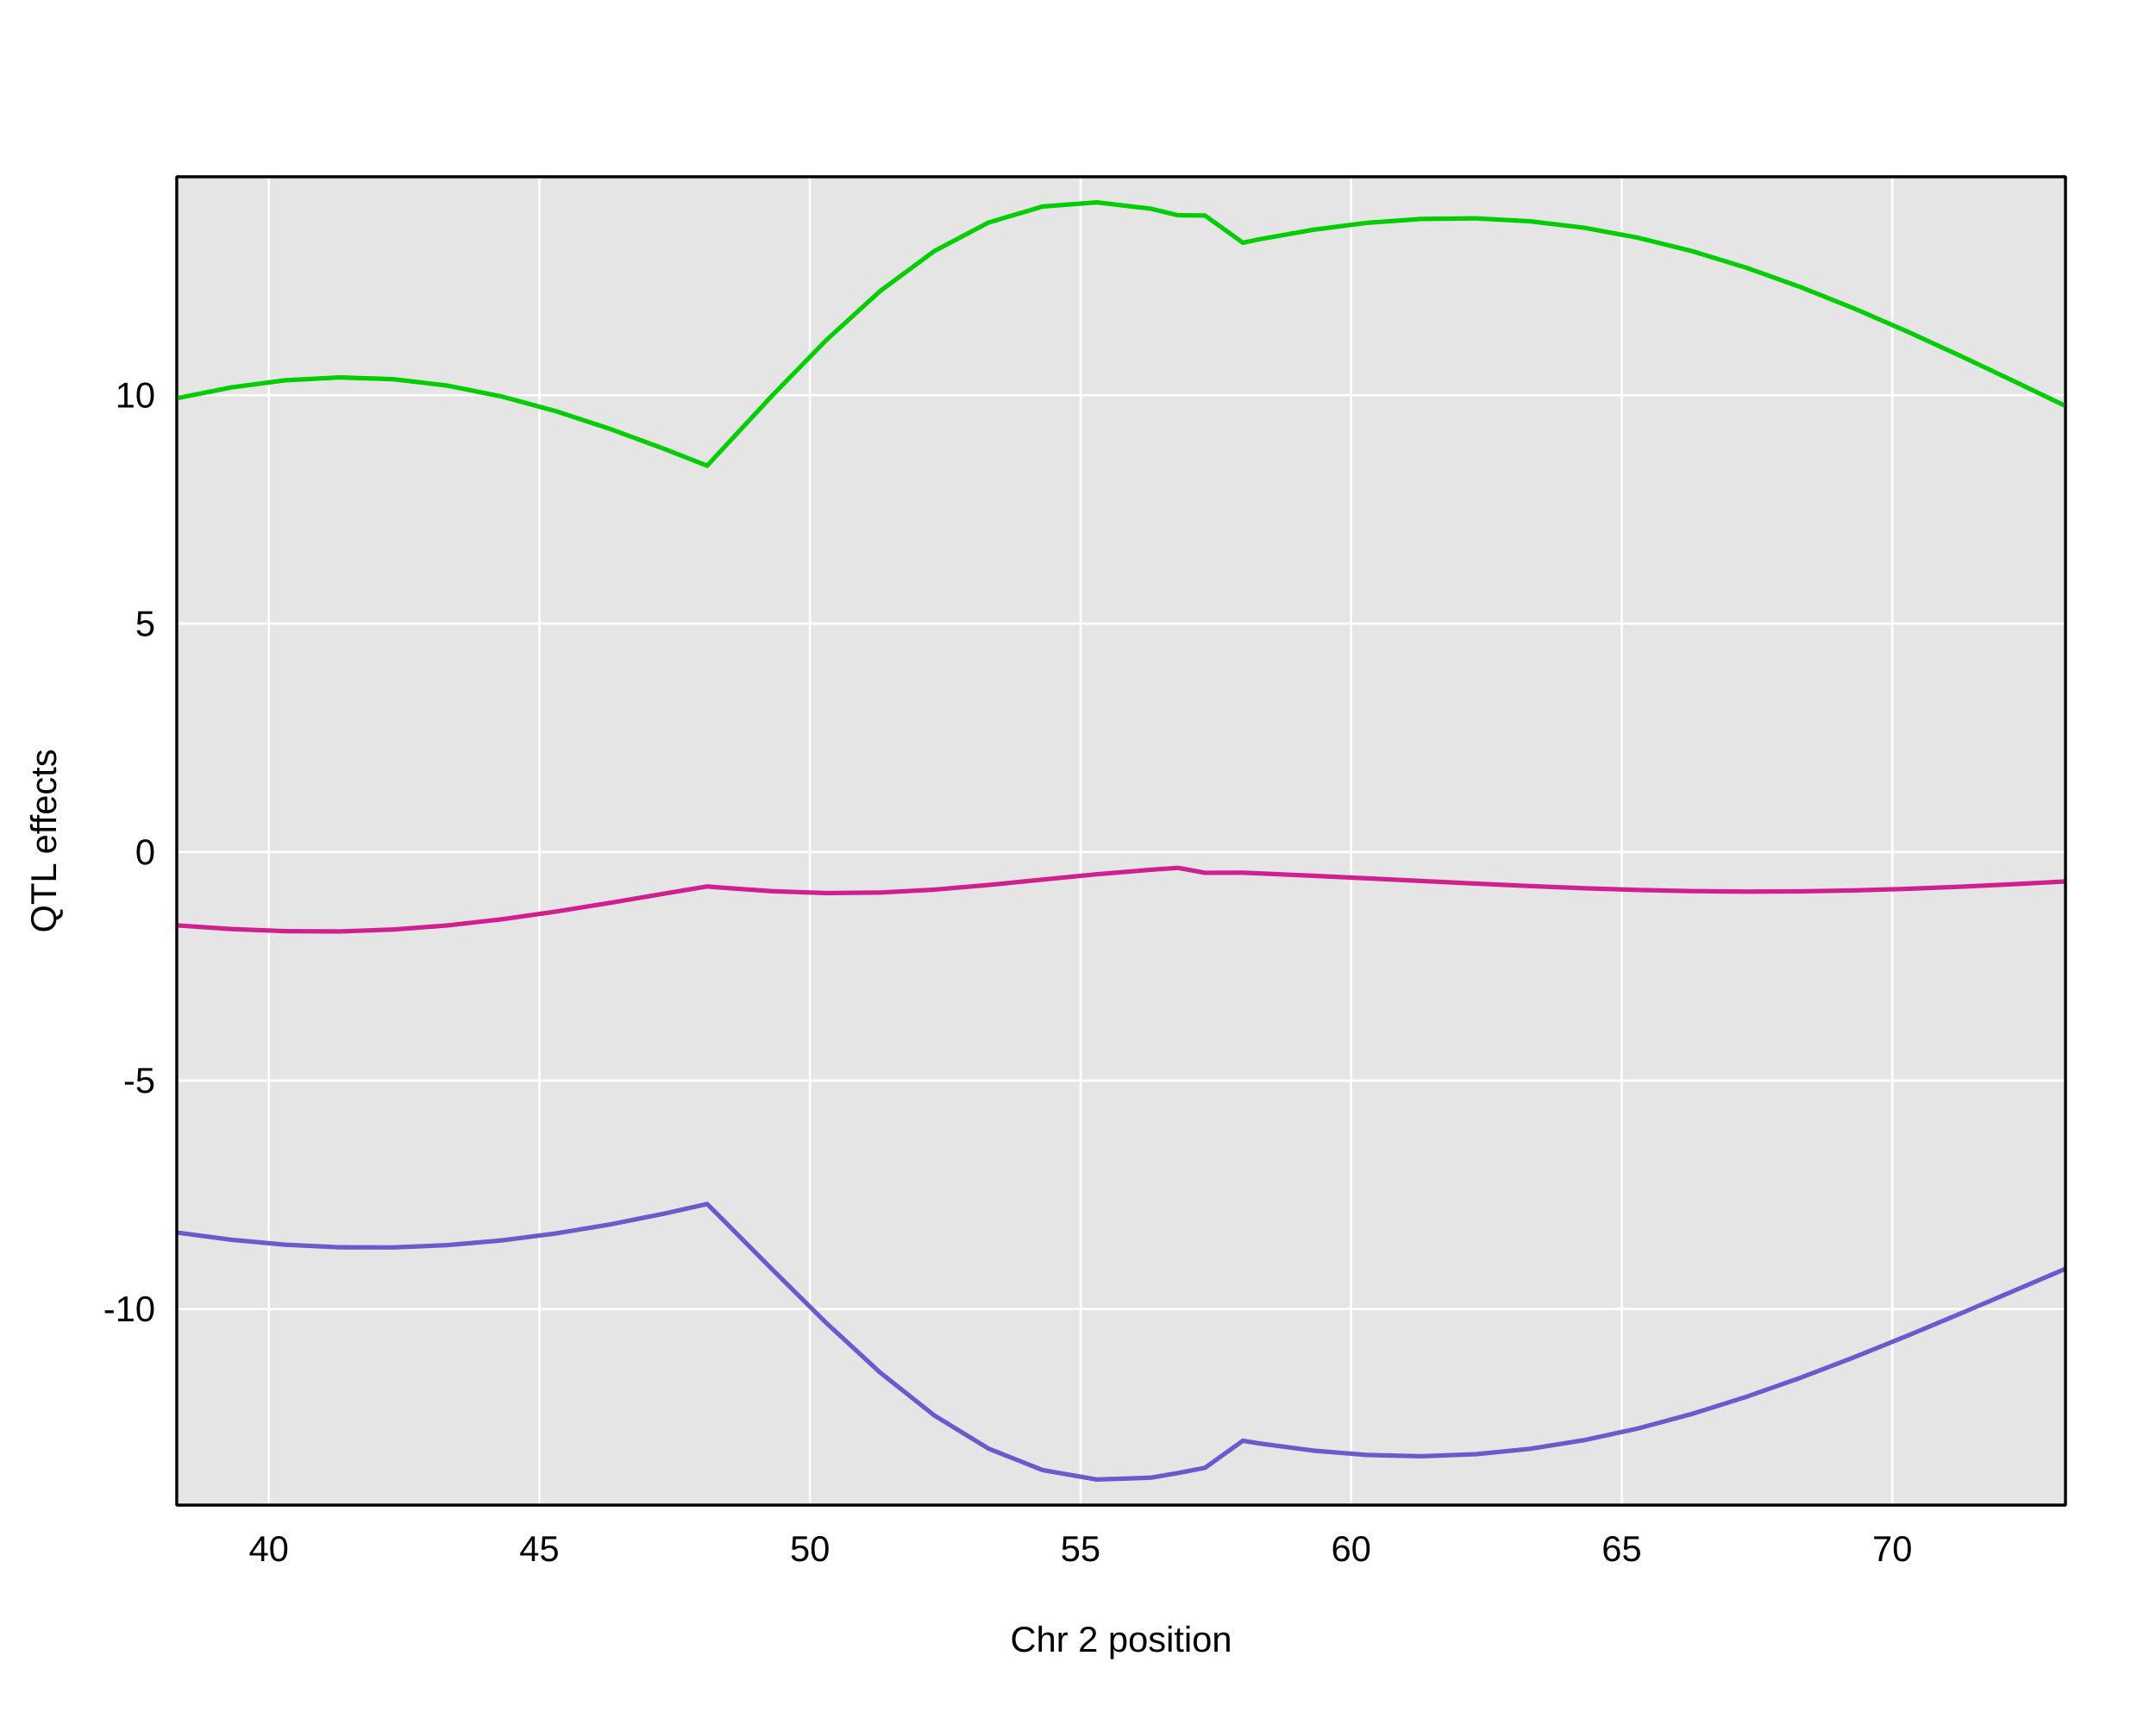
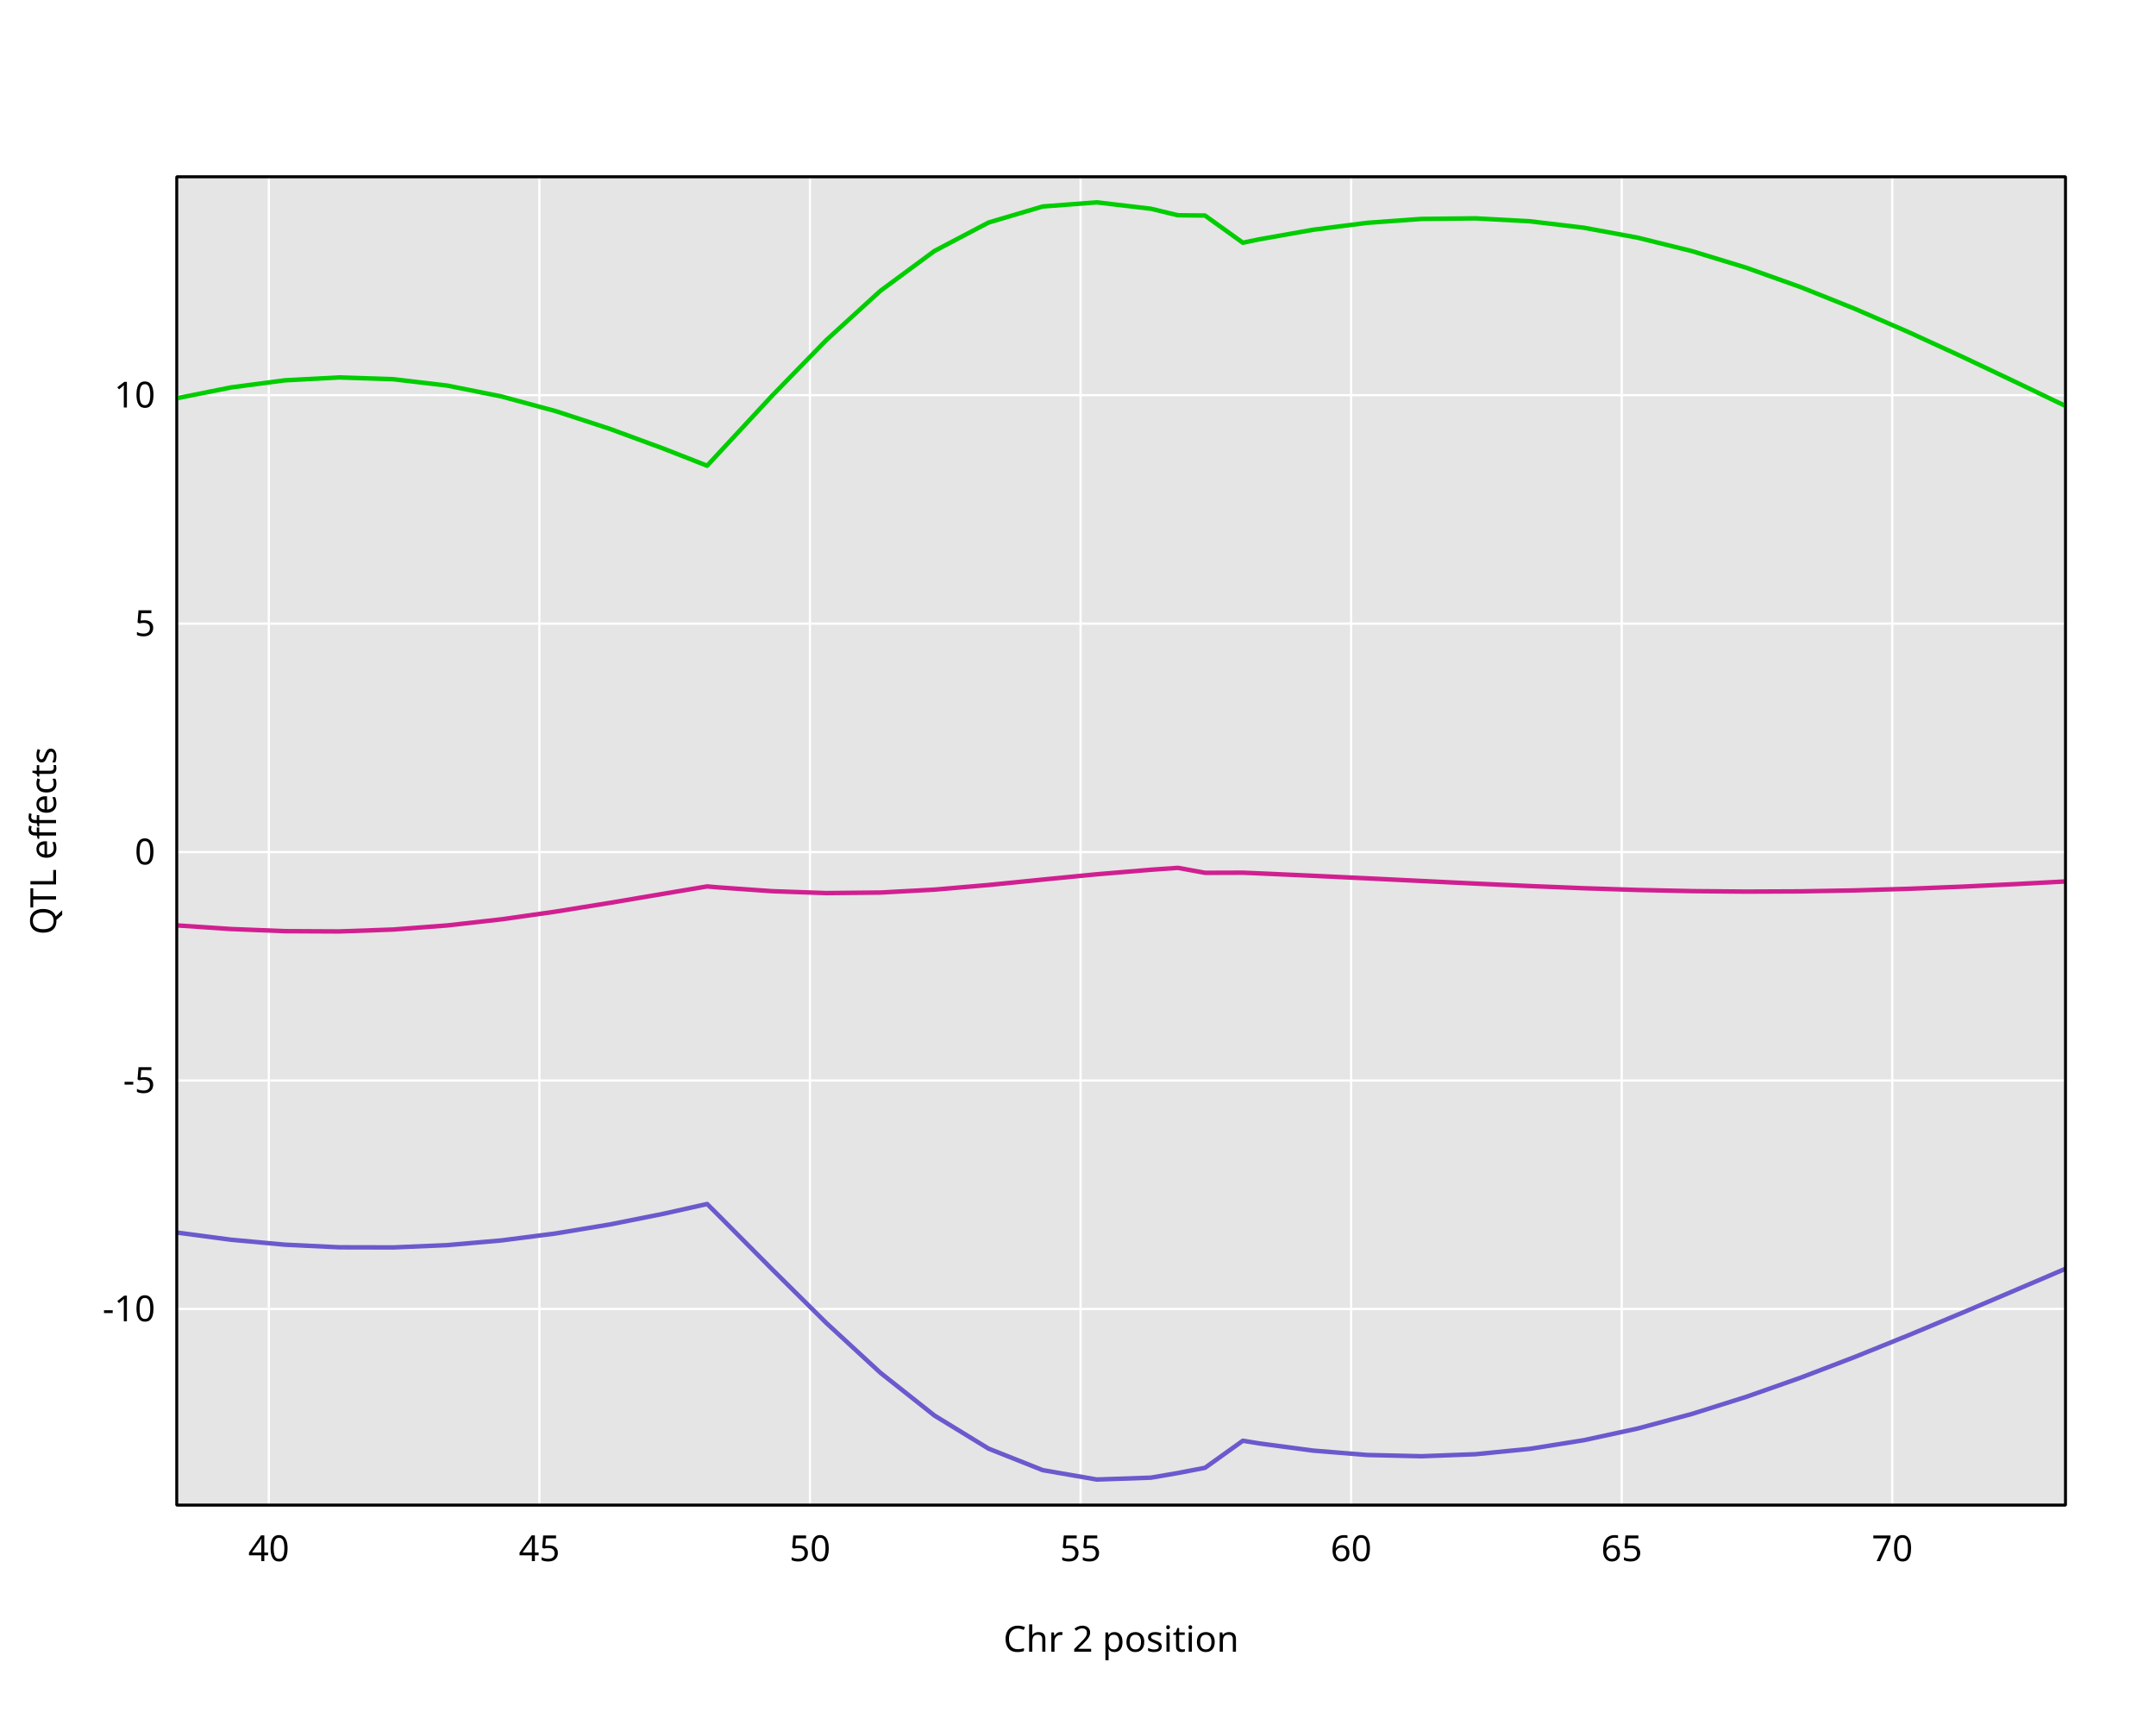
- <svg xmlns="http://www.w3.org/2000/svg" viewBox="0 0 720.00 576.00">
+ <svg xmlns="http://www.w3.org/2000/svg" class="svglite" data-engine-version="2.0" width="720.00pt" height="576.00pt" viewBox="0 0 720.00 576.00">
  <defs>
    <style type="text/css">
-     line, polyline, polygon, path, rect, circle {
+     .svglite line, .svglite polyline, .svglite polygon, .svglite path, .svglite rect, .svglite circle {
      fill: none;
      stroke: #000000;
      stroke-linecap: round;
      stroke-linejoin: round;
      stroke-miterlimit: 10.00;
    }
  </style>
  </defs>
  <rect width="100%" height="100%" style="stroke: none; fill: #FFFFFF;" />
-   <polyline points="59.04,502.56 689.76,502.56 689.76,59.04 59.04,59.04 59.04,502.56 " style="stroke-width: 0.75;" />
  <defs>
-     <clipPath id="cpNTkuMDR8Njg5Ljc2fDUwMi41Nnw1OS4wNA==">
+     <clipPath id="cpMC4wMHw3MjAuMDB8MC4wMHw1NzYuMDA=">
+       <rect x="0.00" y="0.00" width="720.00" height="576.00" />
+     </clipPath>
+   </defs>
+   <g clip-path="url(#cpMC4wMHw3MjAuMDB8MC4wMHw1NzYuMDA=)">
+     <polygon points="59.04,502.56 689.76,502.56 689.76,59.04 59.04,59.04 " style="stroke-width: 0.75; fill: none;" />
+   </g>
+   <defs>
+     <clipPath id="cpNTkuMDR8Njg5Ljc2fDU5LjA0fDUwMi41Ng==">
      <rect x="59.04" y="59.04" width="630.72" height="443.52" />
    </clipPath>
  </defs>
-   <rect x="59.04" y="59.04" width="630.72" height="443.52" style="stroke-width: 0.75; stroke: none; fill: #E5E5E5;" clip-path="url(#cpNTkuMDR8Njg5Ljc2fDUwMi41Nnw1OS4wNA==)" />
-   <defs>
-     <clipPath id="cpMC4wMHw3MjAuMDB8NTc2LjAwfDAuMDA=">
-       <rect x="0.00" y="0.00" width="720.00" height="576.00" />
-     </clipPath>
-   </defs>
-   <g clip-path="url(#cpMC4wMHw3MjAuMDB8NTc2LjAwfDAuMDA=)">
-     <text x="83.09" y="521.28" style="font-size: 12.00px; font-family: Liberation Sans;" textLength="13.34px" lengthAdjust="spacingAndGlyphs">40</text>
+   <g clip-path="url(#cpNTkuMDR8Njg5Ljc2fDU5LjA0fDUwMi41Ng==)">
+     <rect x="59.04" y="59.04" width="630.72" height="443.52" style="stroke-width: 0.75; stroke: none; fill: #E5E5E5;" />
  </g>
-   <g clip-path="url(#cpMC4wMHw3MjAuMDB8NTc2LjAwfDAuMDA=)">
-     <text x="173.45" y="521.28" style="font-size: 12.00px; font-family: Liberation Sans;" textLength="13.34px" lengthAdjust="spacingAndGlyphs">45</text>
+   <g clip-path="url(#cpMC4wMHw3MjAuMDB8MC4wMHw1NzYuMDA=)">
+     <text x="89.76" y="521.28" text-anchor="middle" style="font-size: 12.00px; font-family: sans;" textLength="13.35px" lengthAdjust="spacingAndGlyphs">40</text>
+     <text x="180.12" y="521.28" text-anchor="middle" style="font-size: 12.00px; font-family: sans;" textLength="13.35px" lengthAdjust="spacingAndGlyphs">45</text>
+     <text x="270.48" y="521.28" text-anchor="middle" style="font-size: 12.00px; font-family: sans;" textLength="13.35px" lengthAdjust="spacingAndGlyphs">50</text>
+     <text x="360.85" y="521.28" text-anchor="middle" style="font-size: 12.00px; font-family: sans;" textLength="13.35px" lengthAdjust="spacingAndGlyphs">55</text>
+     <text x="451.21" y="521.28" text-anchor="middle" style="font-size: 12.00px; font-family: sans;" textLength="13.35px" lengthAdjust="spacingAndGlyphs">60</text>
+     <text x="541.57" y="521.28" text-anchor="middle" style="font-size: 12.00px; font-family: sans;" textLength="13.35px" lengthAdjust="spacingAndGlyphs">65</text>
+     <text x="631.93" y="521.28" text-anchor="middle" style="font-size: 12.00px; font-family: sans;" textLength="13.35px" lengthAdjust="spacingAndGlyphs">70</text>
+     <text x="51.84" y="441.20" text-anchor="end" style="font-size: 12.00px; font-family: sans;" textLength="17.34px" lengthAdjust="spacingAndGlyphs">-10</text>
+     <text x="51.84" y="364.92" text-anchor="end" style="font-size: 12.00px; font-family: sans;" textLength="10.67px" lengthAdjust="spacingAndGlyphs">-5</text>
+     <text x="51.84" y="288.64" text-anchor="end" style="font-size: 12.00px; font-family: sans;" textLength="6.67px" lengthAdjust="spacingAndGlyphs">0</text>
+     <text x="51.84" y="212.36" text-anchor="end" style="font-size: 12.00px; font-family: sans;" textLength="6.67px" lengthAdjust="spacingAndGlyphs">5</text>
+     <text x="51.84" y="136.08" text-anchor="end" style="font-size: 12.00px; font-family: sans;" textLength="13.35px" lengthAdjust="spacingAndGlyphs">10</text>
+     <text x="374.40" y="551.52" text-anchor="middle" style="font-size: 12.00px; font-family: sans;" textLength="74.04px" lengthAdjust="spacingAndGlyphs">Chr 2 position</text>
+     <text transform="translate(18.72,280.80) rotate(-90)" text-anchor="middle" style="font-size: 12.00px; font-family: sans;" textLength="62.04px" lengthAdjust="spacingAndGlyphs">QTL effects</text>
  </g>
-   <g clip-path="url(#cpMC4wMHw3MjAuMDB8NTc2LjAwfDAuMDA=)">
-     <text x="263.81" y="521.28" style="font-size: 12.00px; font-family: Liberation Sans;" textLength="13.34px" lengthAdjust="spacingAndGlyphs">50</text>
+   <g clip-path="url(#cpNTkuMDR8Njg5Ljc2fDU5LjA0fDUwMi41Ng==)">
+     <line x1="-0.60" y1="502.56" x2="-0.60" y2="59.04" style="stroke-width: 0.75; stroke: #FFFFFF;" />
+     <line x1="89.76" y1="502.56" x2="89.76" y2="59.04" style="stroke-width: 0.75; stroke: #FFFFFF;" />
+     <line x1="180.12" y1="502.56" x2="180.12" y2="59.04" style="stroke-width: 0.75; stroke: #FFFFFF;" />
+     <line x1="270.48" y1="502.56" x2="270.48" y2="59.04" style="stroke-width: 0.75; stroke: #FFFFFF;" />
+     <line x1="360.85" y1="502.56" x2="360.85" y2="59.04" style="stroke-width: 0.75; stroke: #FFFFFF;" />
+     <line x1="451.21" y1="502.56" x2="451.21" y2="59.04" style="stroke-width: 0.75; stroke: #FFFFFF;" />
+     <line x1="541.57" y1="502.56" x2="541.57" y2="59.04" style="stroke-width: 0.75; stroke: #FFFFFF;" />
+     <line x1="631.93" y1="502.56" x2="631.93" y2="59.04" style="stroke-width: 0.75; stroke: #FFFFFF;" />
+     <line x1="722.29" y1="502.56" x2="722.29" y2="59.04" style="stroke-width: 0.75; stroke: #FFFFFF;" />
+     <line x1="59.04" y1="513.35" x2="689.76" y2="513.35" style="stroke-width: 0.75; stroke: #FFFFFF;" />
+     <line x1="59.04" y1="437.07" x2="689.76" y2="437.07" style="stroke-width: 0.75; stroke: #FFFFFF;" />
+     <line x1="59.04" y1="360.79" x2="689.76" y2="360.79" style="stroke-width: 0.75; stroke: #FFFFFF;" />
+     <line x1="59.04" y1="284.51" x2="689.76" y2="284.51" style="stroke-width: 0.75; stroke: #FFFFFF;" />
+     <line x1="59.04" y1="208.23" x2="689.76" y2="208.23" style="stroke-width: 0.75; stroke: #FFFFFF;" />
+     <line x1="59.04" y1="131.95" x2="689.76" y2="131.95" style="stroke-width: 0.75; stroke: #FFFFFF;" />
+     <line x1="59.04" y1="55.68" x2="689.76" y2="55.68" style="stroke-width: 0.75; stroke: #FFFFFF;" />
+     <polyline points="59.04,411.56 77.11,413.96 95.18,415.62 113.26,416.49 131.33,416.53 149.40,415.76 167.47,414.19 185.55,411.87 203.62,408.87 221.69,405.27 236.15,402.03 239.76,405.62 257.83,423.81 275.91,441.72 293.98,458.36 312.05,472.66 330.12,483.71 348.20,490.89 366.27,494.03 384.34,493.41 393.38,491.86 402.41,490.12 415.06,481.08 420.48,481.97 438.56,484.38 456.63,485.84 474.70,486.26 492.77,485.58 510.85,483.79 528.92,480.90 546.99,476.98 565.06,472.12 583.13,466.43 601.21,460.07 619.28,453.16 637.35,445.86 655.42,438.30 673.50,430.61 689.76,423.66 " style="stroke-width: 1.50; stroke: #6A5ACD;" />
  </g>
-   <g clip-path="url(#cpMC4wMHw3MjAuMDB8NTc2LjAwfDAuMDA=)">
-     <text x="354.17" y="521.28" style="font-size: 12.00px; font-family: Liberation Sans;" textLength="13.34px" lengthAdjust="spacingAndGlyphs">55</text>
+   <g clip-path="url(#cpMC4wMHw3MjAuMDB8MC4wMHw1NzYuMDA=)">
+     <polygon points="59.04,502.56 689.76,502.56 689.76,59.04 59.04,59.04 " style="stroke-width: 0.75; fill: none;" />
  </g>
-   <g clip-path="url(#cpMC4wMHw3MjAuMDB8NTc2LjAwfDAuMDA=)">
-     <text x="444.54" y="521.28" style="font-size: 12.00px; font-family: Liberation Sans;" textLength="13.34px" lengthAdjust="spacingAndGlyphs">60</text>
+   <g clip-path="url(#cpNTkuMDR8Njg5Ljc2fDU5LjA0fDUwMi41Ng==)">
+     <polyline points="59.04,309.00 77.11,310.21 95.18,310.93 113.26,311.02 131.33,310.38 149.40,309.01 167.47,306.97 185.55,304.40 203.62,301.48 221.69,298.42 236.15,295.99 239.76,296.30 257.83,297.58 275.91,298.21 293.98,298.03 312.05,297.06 330.12,295.51 348.20,293.70 366.27,291.93 384.34,290.42 393.38,289.79 402.41,291.44 415.06,291.40 420.48,291.63 438.56,292.44 456.63,293.29 474.70,294.17 492.77,295.04 510.85,295.86 528.92,296.59 546.99,297.17 565.06,297.56 583.13,297.72 601.21,297.64 619.28,297.32 637.35,296.78 655.42,296.06 673.50,295.19 689.76,294.33 " style="stroke-width: 1.50; stroke: #D02090;" />
  </g>
-   <g clip-path="url(#cpMC4wMHw3MjAuMDB8NTc2LjAwfDAuMDA=)">
-     <text x="534.90" y="521.28" style="font-size: 12.00px; font-family: Liberation Sans;" textLength="13.34px" lengthAdjust="spacingAndGlyphs">65</text>
+   <g clip-path="url(#cpMC4wMHw3MjAuMDB8MC4wMHw1NzYuMDA=)">
+     <polygon points="59.04,502.56 689.76,502.56 689.76,59.04 59.04,59.04 " style="stroke-width: 0.75; fill: none;" />
  </g>
-   <g clip-path="url(#cpMC4wMHw3MjAuMDB8NTc2LjAwfDAuMDA=)">
-     <text x="625.26" y="521.28" style="font-size: 12.00px; font-family: Liberation Sans;" textLength="13.34px" lengthAdjust="spacingAndGlyphs">70</text>
+   <g clip-path="url(#cpNTkuMDR8Njg5Ljc2fDU5LjA0fDUwMi41Ng==)">
+     <polyline points="59.04,132.98 77.11,129.37 95.18,126.99 113.26,126.03 131.33,126.62 149.40,128.76 167.47,132.38 185.55,137.27 203.62,143.19 221.69,149.84 236.15,155.51 239.76,151.61 257.83,132.14 275.91,113.60 293.98,97.14 312.05,83.81 330.12,74.31 348.20,68.95 366.27,67.57 384.34,69.70 393.38,71.88 402.41,71.97 415.06,81.05 420.48,79.92 438.56,76.71 456.63,74.40 474.70,73.10 492.77,72.91 510.85,73.88 528.92,76.04 546.99,79.38 565.06,83.86 583.13,89.38 601.21,95.83 619.28,103.05 637.35,110.89 655.42,119.18 673.50,127.74 689.76,135.55 " style="stroke-width: 1.50; stroke: #00CD00;" />
  </g>
-   <g clip-path="url(#cpMC4wMHw3MjAuMDB8NTc2LjAwfDAuMDA=)">
-     <text x="34.50" y="441.19" style="font-size: 12.00px; font-family: Liberation Sans;" textLength="17.34px" lengthAdjust="spacingAndGlyphs">-10</text>
+   <g clip-path="url(#cpMC4wMHw3MjAuMDB8MC4wMHw1NzYuMDA=)">
+     <polygon points="59.04,502.56 689.76,502.56 689.76,59.04 59.04,59.04 " style="stroke-width: 0.75; fill: none;" />
  </g>
-   <g clip-path="url(#cpMC4wMHw3MjAuMDB8NTc2LjAwfDAuMDA=)">
-     <text x="41.17" y="364.91" style="font-size: 12.00px; font-family: Liberation Sans;" textLength="10.67px" lengthAdjust="spacingAndGlyphs">-5</text>
-   </g>
-   <g clip-path="url(#cpMC4wMHw3MjAuMDB8NTc2LjAwfDAuMDA=)">
-     <text x="45.17" y="288.64" style="font-size: 12.00px; font-family: Liberation Sans;" textLength="6.67px" lengthAdjust="spacingAndGlyphs">0</text>
-   </g>
-   <g clip-path="url(#cpMC4wMHw3MjAuMDB8NTc2LjAwfDAuMDA=)">
-     <text x="45.17" y="212.36" style="font-size: 12.00px; font-family: Liberation Sans;" textLength="6.67px" lengthAdjust="spacingAndGlyphs">5</text>
-   </g>
-   <g clip-path="url(#cpMC4wMHw3MjAuMDB8NTc2LjAwfDAuMDA=)">
-     <text x="38.50" y="136.08" style="font-size: 12.00px; font-family: Liberation Sans;" textLength="13.34px" lengthAdjust="spacingAndGlyphs">10</text>
-   </g>
-   <g clip-path="url(#cpMC4wMHw3MjAuMDB8NTc2LjAwfDAuMDA=)">
-     <text x="337.38" y="551.52" style="font-size: 12.00px; font-family: Liberation Sans;" textLength="74.03px" lengthAdjust="spacingAndGlyphs">Chr 2 position</text>
-   </g>
-   <g clip-path="url(#cpMC4wMHw3MjAuMDB8NTc2LjAwfDAuMDA=)">
-     <text transform="translate(18.72,311.46) rotate(-90)" style="font-size: 12.00px; font-family: Liberation Sans;" textLength="61.31px" lengthAdjust="spacingAndGlyphs">QTL effects</text>
-   </g>
-   <defs>
-     <clipPath id="cpNTkuMDR8Njg5Ljc2fDUwMi41Nnw1OS4wNA==">
-       <rect x="59.04" y="59.04" width="630.72" height="443.52" />
-     </clipPath>
-   </defs>
-   <line x1="89.76" y1="502.56" x2="89.76" y2="59.04" style="stroke-width: 0.75; stroke: #FFFFFF;" clip-path="url(#cpNTkuMDR8Njg5Ljc2fDUwMi41Nnw1OS4wNA==)" />
-   <line x1="180.12" y1="502.56" x2="180.12" y2="59.04" style="stroke-width: 0.75; stroke: #FFFFFF;" clip-path="url(#cpNTkuMDR8Njg5Ljc2fDUwMi41Nnw1OS4wNA==)" />
-   <line x1="270.48" y1="502.56" x2="270.48" y2="59.04" style="stroke-width: 0.75; stroke: #FFFFFF;" clip-path="url(#cpNTkuMDR8Njg5Ljc2fDUwMi41Nnw1OS4wNA==)" />
-   <line x1="360.85" y1="502.56" x2="360.85" y2="59.04" style="stroke-width: 0.75; stroke: #FFFFFF;" clip-path="url(#cpNTkuMDR8Njg5Ljc2fDUwMi41Nnw1OS4wNA==)" />
-   <line x1="451.21" y1="502.56" x2="451.21" y2="59.04" style="stroke-width: 0.75; stroke: #FFFFFF;" clip-path="url(#cpNTkuMDR8Njg5Ljc2fDUwMi41Nnw1OS4wNA==)" />
-   <line x1="541.57" y1="502.56" x2="541.57" y2="59.04" style="stroke-width: 0.75; stroke: #FFFFFF;" clip-path="url(#cpNTkuMDR8Njg5Ljc2fDUwMi41Nnw1OS4wNA==)" />
-   <line x1="631.93" y1="502.56" x2="631.93" y2="59.04" style="stroke-width: 0.75; stroke: #FFFFFF;" clip-path="url(#cpNTkuMDR8Njg5Ljc2fDUwMi41Nnw1OS4wNA==)" />
-   <line x1="59.04" y1="513.35" x2="689.76" y2="513.35" style="stroke-width: 0.75; stroke: #FFFFFF;" clip-path="url(#cpNTkuMDR8Njg5Ljc2fDUwMi41Nnw1OS4wNA==)" />
-   <line x1="59.04" y1="437.07" x2="689.76" y2="437.07" style="stroke-width: 0.75; stroke: #FFFFFF;" clip-path="url(#cpNTkuMDR8Njg5Ljc2fDUwMi41Nnw1OS4wNA==)" />
-   <line x1="59.04" y1="360.79" x2="689.76" y2="360.79" style="stroke-width: 0.75; stroke: #FFFFFF;" clip-path="url(#cpNTkuMDR8Njg5Ljc2fDUwMi41Nnw1OS4wNA==)" />
-   <line x1="59.04" y1="284.51" x2="689.76" y2="284.51" style="stroke-width: 0.75; stroke: #FFFFFF;" clip-path="url(#cpNTkuMDR8Njg5Ljc2fDUwMi41Nnw1OS4wNA==)" />
-   <line x1="59.04" y1="208.23" x2="689.76" y2="208.23" style="stroke-width: 0.75; stroke: #FFFFFF;" clip-path="url(#cpNTkuMDR8Njg5Ljc2fDUwMi41Nnw1OS4wNA==)" />
-   <line x1="59.04" y1="131.95" x2="689.76" y2="131.95" style="stroke-width: 0.75; stroke: #FFFFFF;" clip-path="url(#cpNTkuMDR8Njg5Ljc2fDUwMi41Nnw1OS4wNA==)" />
-   <line x1="59.04" y1="55.68" x2="689.76" y2="55.68" style="stroke-width: 0.75; stroke: #FFFFFF;" clip-path="url(#cpNTkuMDR8Njg5Ljc2fDUwMi41Nnw1OS4wNA==)" />
-   <polyline points="59.04,411.56 77.11,413.96 95.18,415.62 113.26,416.49 131.33,416.53 149.40,415.76 167.47,414.19 185.55,411.87 203.62,408.87 221.69,405.27 236.15,402.03 239.76,405.62 257.83,423.81 275.91,441.72 293.98,458.36 312.05,472.66 330.12,483.71 348.20,490.89 366.27,494.03 384.34,493.41 393.38,491.86 402.41,490.12 415.06,481.08 420.48,481.97 438.56,484.38 456.63,485.84 474.70,486.26 492.77,485.58 510.85,483.79 528.92,480.90 546.99,476.98 565.06,472.12 583.13,466.43 601.21,460.07 619.28,453.16 637.35,445.86 655.42,438.30 673.50,430.61 689.76,423.66 " style="stroke-width: 1.50; stroke: #6A5ACD;" clip-path="url(#cpNTkuMDR8Njg5Ljc2fDUwMi41Nnw1OS4wNA==)" />
-   <defs>
-     <clipPath id="cpMC4wMHw3MjAuMDB8NTc2LjAwfDAuMDA=">
-       <rect x="0.00" y="0.00" width="720.00" height="576.00" />
-     </clipPath>
-   </defs>
-   <polyline points="59.04,502.56 689.76,502.56 689.76,59.04 59.04,59.04 59.04,502.56 " style="stroke-width: 0.75;" clip-path="url(#cpMC4wMHw3MjAuMDB8NTc2LjAwfDAuMDA=)" />
-   <defs>
-     <clipPath id="cpNTkuMDR8Njg5Ljc2fDUwMi41Nnw1OS4wNA==">
-       <rect x="59.04" y="59.04" width="630.72" height="443.52" />
-     </clipPath>
-   </defs>
-   <polyline points="59.04,309.00 77.11,310.21 95.18,310.93 113.26,311.02 131.33,310.38 149.40,309.01 167.47,306.97 185.55,304.40 203.62,301.48 221.69,298.42 236.15,295.99 239.76,296.30 257.83,297.58 275.91,298.21 293.98,298.03 312.05,297.06 330.12,295.51 348.20,293.70 366.27,291.93 384.34,290.42 393.38,289.79 402.41,291.44 415.06,291.40 420.48,291.63 438.56,292.44 456.63,293.29 474.70,294.17 492.77,295.04 510.85,295.86 528.92,296.59 546.99,297.17 565.06,297.56 583.13,297.72 601.21,297.64 619.28,297.32 637.35,296.78 655.42,296.06 673.50,295.19 689.76,294.33 " style="stroke-width: 1.50; stroke: #D02090;" clip-path="url(#cpNTkuMDR8Njg5Ljc2fDUwMi41Nnw1OS4wNA==)" />
-   <defs>
-     <clipPath id="cpMC4wMHw3MjAuMDB8NTc2LjAwfDAuMDA=">
-       <rect x="0.00" y="0.00" width="720.00" height="576.00" />
-     </clipPath>
-   </defs>
-   <polyline points="59.04,502.56 689.76,502.56 689.76,59.04 59.04,59.04 59.04,502.56 " style="stroke-width: 0.75;" clip-path="url(#cpMC4wMHw3MjAuMDB8NTc2LjAwfDAuMDA=)" />
-   <defs>
-     <clipPath id="cpNTkuMDR8Njg5Ljc2fDUwMi41Nnw1OS4wNA==">
-       <rect x="59.04" y="59.04" width="630.72" height="443.52" />
-     </clipPath>
-   </defs>
-   <polyline points="59.04,132.98 77.11,129.37 95.18,126.99 113.26,126.03 131.33,126.62 149.40,128.76 167.47,132.38 185.55,137.27 203.62,143.19 221.69,149.84 236.15,155.51 239.76,151.61 257.83,132.14 275.91,113.60 293.98,97.14 312.05,83.81 330.12,74.31 348.20,68.95 366.27,67.57 384.34,69.70 393.38,71.88 402.41,71.97 415.06,81.05 420.48,79.92 438.56,76.71 456.63,74.40 474.70,73.10 492.77,72.91 510.85,73.88 528.92,76.04 546.99,79.38 565.06,83.86 583.13,89.38 601.21,95.83 619.28,103.05 637.35,110.89 655.42,119.18 673.50,127.74 689.76,135.55 " style="stroke-width: 1.50; stroke: #00CD00;" clip-path="url(#cpNTkuMDR8Njg5Ljc2fDUwMi41Nnw1OS4wNA==)" />
-   <defs>
-     <clipPath id="cpMC4wMHw3MjAuMDB8NTc2LjAwfDAuMDA=">
-       <rect x="0.00" y="0.00" width="720.00" height="576.00" />
-     </clipPath>
-   </defs>
-   <polyline points="59.04,502.56 689.76,502.56 689.76,59.04 59.04,59.04 59.04,502.56 " style="stroke-width: 0.75;" clip-path="url(#cpMC4wMHw3MjAuMDB8NTc2LjAwfDAuMDA=)" />
</svg>
